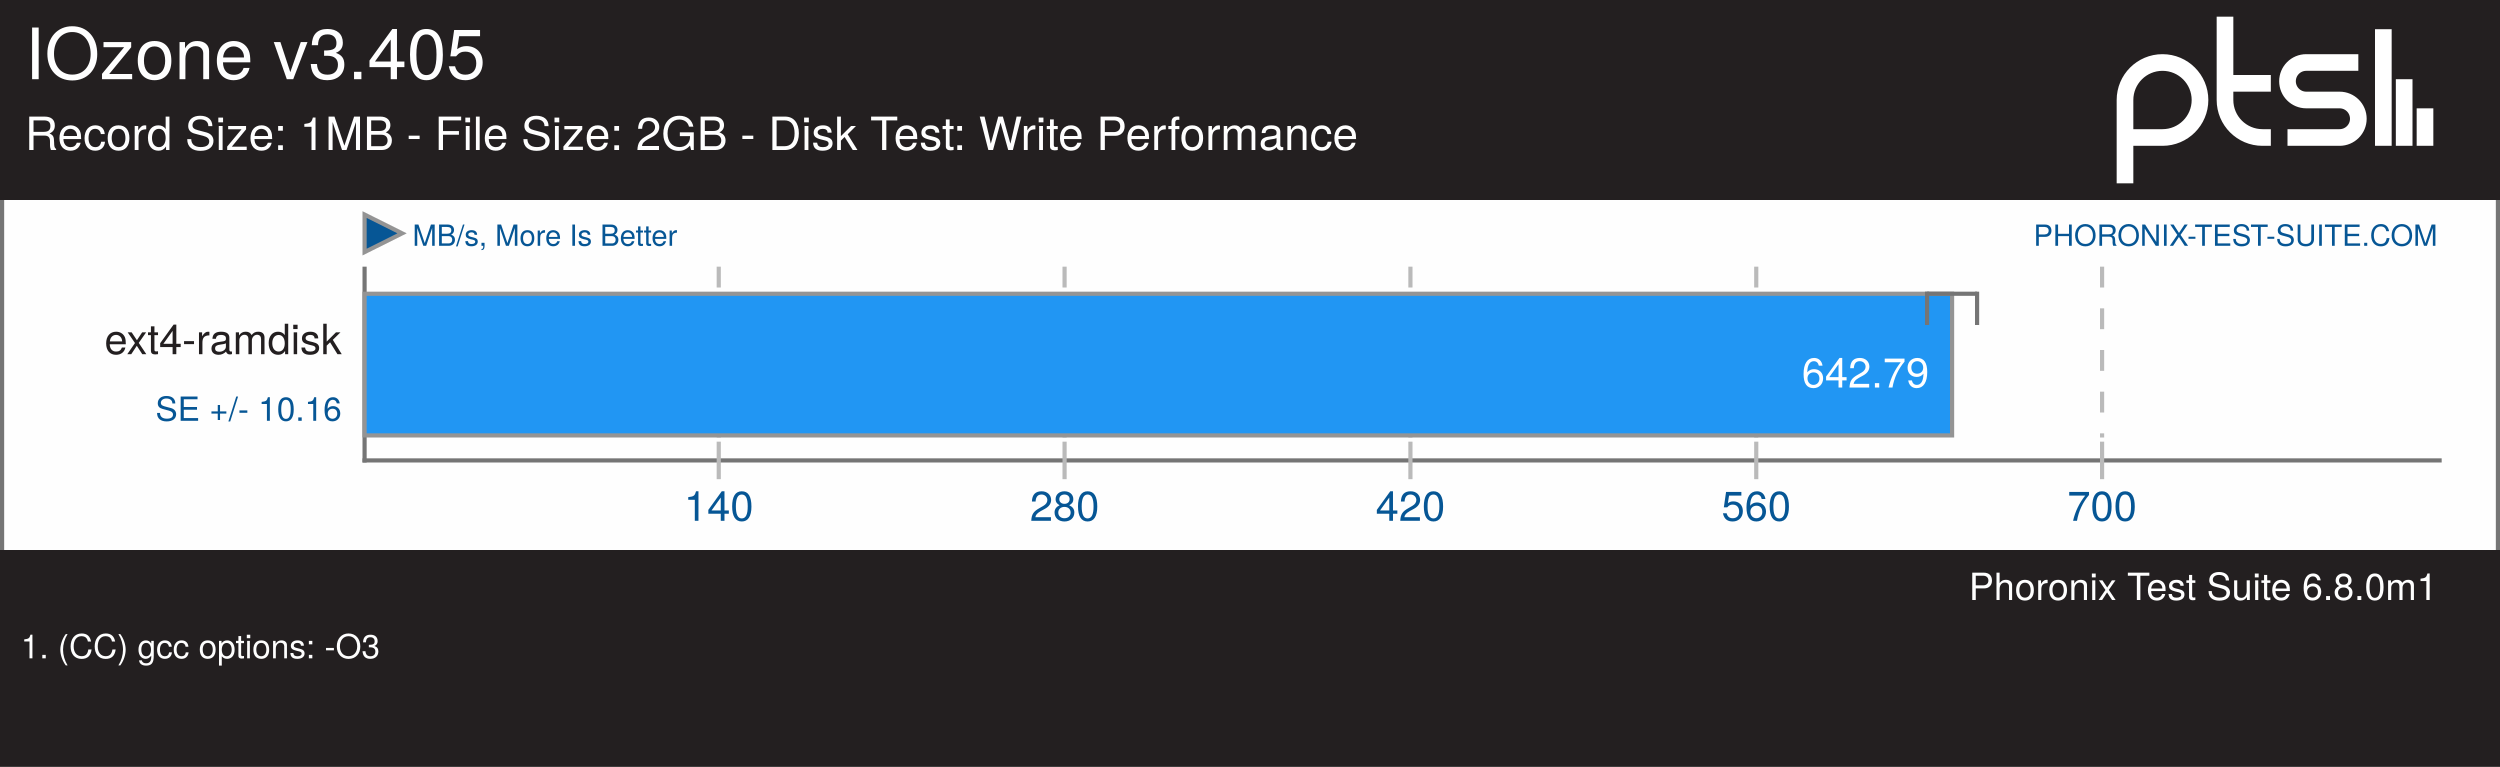
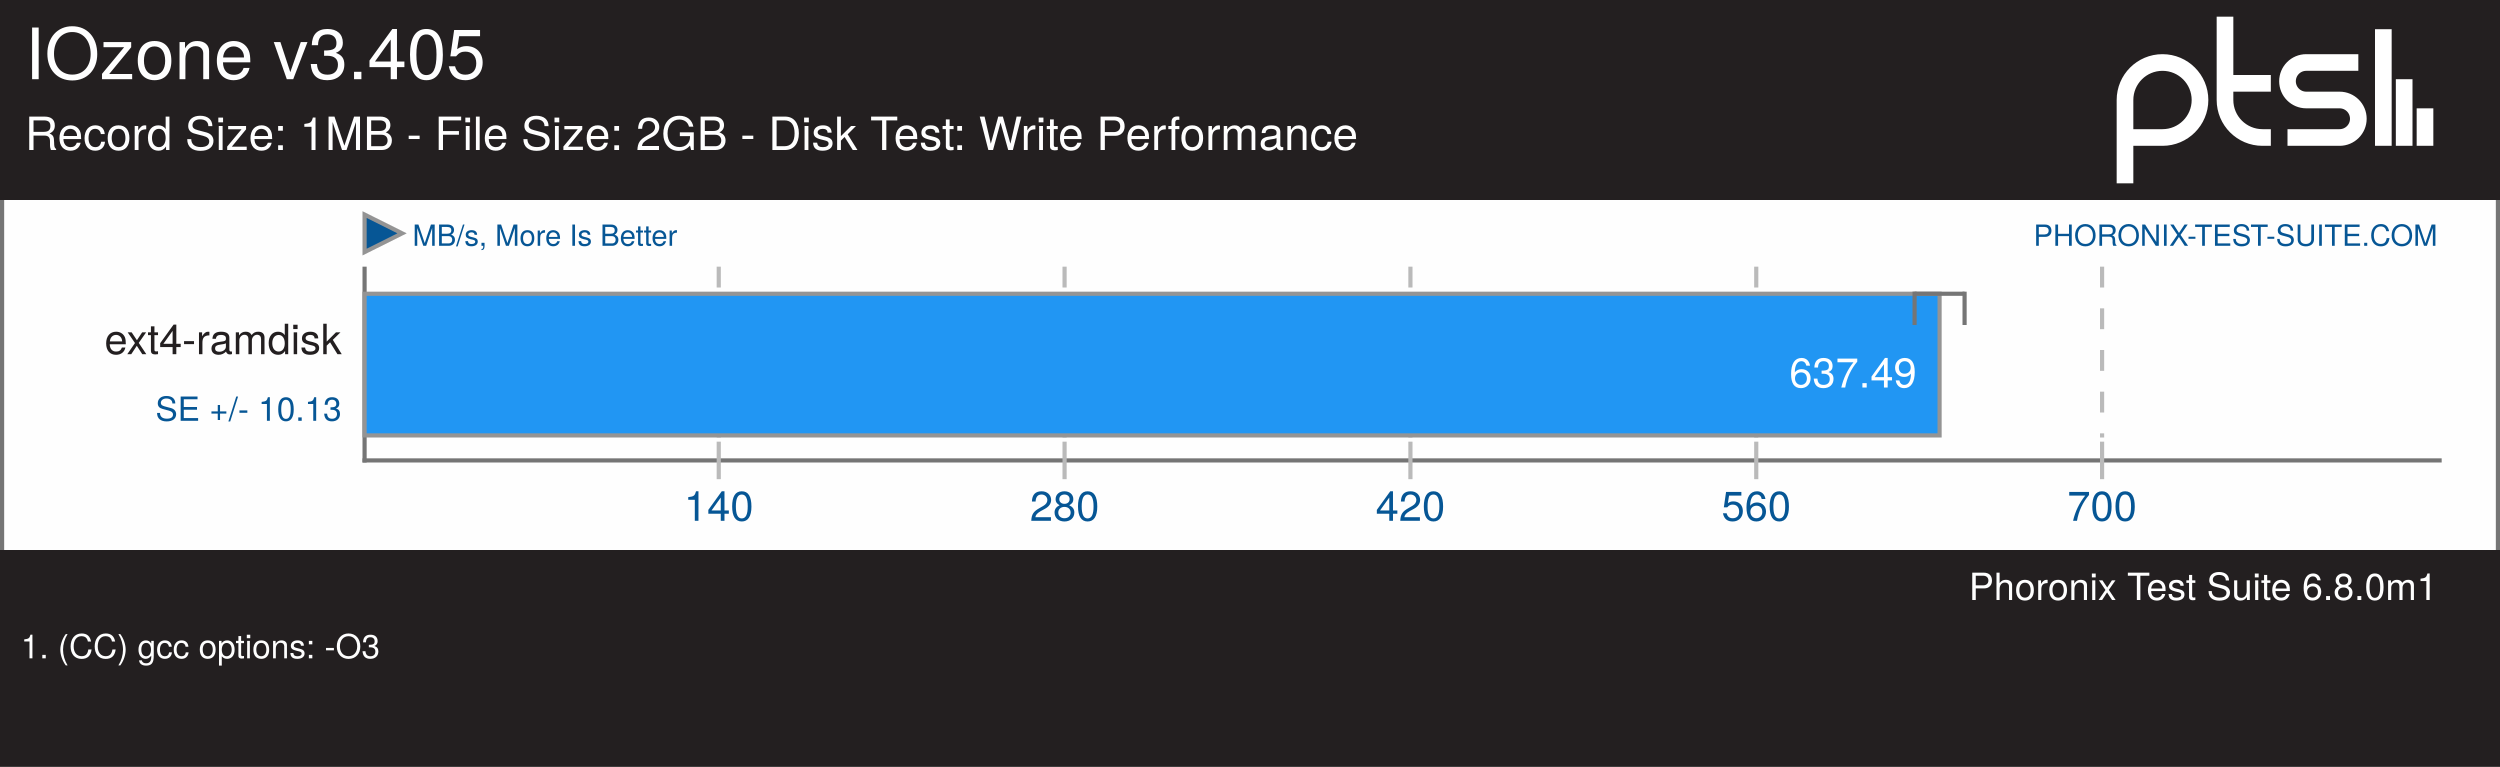
<svg xmlns="http://www.w3.org/2000/svg" xmlns:xlink="http://www.w3.org/1999/xlink" version="1.1" font-family="sans-serif, droid-sans, helvetica, verdana, tahoma" viewbox="0 0 600 184" width="600" height="184" preserveAspectRatio="xMinYMin meet">
  <rect x="0" y="0" width="600" height="184" fill="#FEFEFE" stroke="#757575" stroke-width="2" />
  <g stroke="#757575" stroke-width="1">
    <line x1="87.5" y1="64" x2="87.5" y2="111" />
    <line x1="87" y1="110.5" x2="586" y2="110.5" />
  </g>
  <a xlink:href="http://www.phoronix-test-suite.com/" xlink:show="new">
    <text x="585" y="59" font-size="7" fill="#065695" text-anchor="end" xlink:show="new">PHORONIX-TEST-SUITE.COM</text>
  </a>
  <polygon points="96.5,56 87.5,60.5 87.5,51.5" fill="#065695" stroke="#949494" stroke-width="1" />
  <text x="99" y="59" font-size="7" fill="#065695" text-anchor="start">MB/s, More Is Better</text>
  <rect x="0" y="0" width="600" height="48" fill="#231f20" />
  <a xlink:href="http://openbenchmarking.org/test/pts/iozone-1.8.0" xlink:show="new">
    <text x="6" y="19" font-size="17" fill="#FEFEFE" text-anchor="start" xlink:show="new">IOzone v3.405</text>
  </a>
  <text x="6" y="36" font-size="11" fill="#FEFEFE" text-anchor="start">Record Size: 1MB - File Size: 2GB - Disk Test: Write Performance</text>
  <path d="m74 22v9m-5-16v16m-5-28v28m-23-2h12.5c2.485 0 4.5-2.015 4.5-4.5s-2.015-4.5-4.5-4.5h-8c-2.485 0-4.5-2.015-4.5-4.5s2.015-4.5 4.5-4.5h12.5m-21 5h-11m11 13h-2c-4.971 0-9-4.029-9-9v-20m-24 40v-20c0-4.971 4.029-9 9-9 4.971 0 9 4.029 9 9s-4.029 9-9 9h-9" stroke="#ffffff" stroke-width="4" fill="none" transform="translate(508,4)" />
  <line x1="87.5" y1="110" x2="87.5" y2="110" stroke="#757575" stroke-width="11" stroke-dasharray="1,45" />
  <g font-size="10" fill="#231f20">
    <text x="82" y="85" text-anchor="end">ext4-ramdisk</text>
  </g>
  <g font-size="10" fill="#065695" text-anchor="middle">
    <text x="172.5" y="125">140</text>
    <text x="255.5" y="125">280</text>
    <text x="338.5" y="125">420</text>
    <text x="421.5" y="125">560</text>
    <text x="504.5" y="125">700</text>
  </g>
  <g stroke="#BABABA" stroke-width="1">
    <line x1="172.5" y1="64" x2="172.5" y2="105" stroke-dasharray="5,5" />
    <line x1="172.5" y1="106" x2="172.5" y2="115" />
    <line x1="255.5" y1="64" x2="255.5" y2="105" stroke-dasharray="5,5" />
    <line x1="255.5" y1="106" x2="255.5" y2="115" />
    <line x1="338.5" y1="64" x2="338.5" y2="105" stroke-dasharray="5,5" />
    <line x1="338.5" y1="106" x2="338.5" y2="115" />
    <line x1="421.5" y1="64" x2="421.5" y2="105" stroke-dasharray="5,5" />
    <line x1="421.5" y1="106" x2="421.5" y2="115" />
    <line x1="504.5" y1="64" x2="504.5" y2="105" stroke-dasharray="5,5" />
    <line x1="504.5" y1="106" x2="504.5" y2="115" />
  </g>
  <g stroke="#949494" stroke-width="1">
-     <rect x="87.5" y="70.5" height="34" width="381" fill="#2196f3" xlink:title="ext4-ramdisk: 642.79" />
+     <rect x="87.5" y="70.5" height="34" width="378" fill="#2196f3" xlink:title="ext4-ramdisk: 637.49" />
  </g>
  <g font-size="8" fill="#065695" text-anchor="end">
-     <text y="101" x="82">SE +/- 10.16</text>
+     <text y="101" x="82">SE +/- 10.13</text>
  </g>
  <g font-size="10" fill="#FFFFFF">
-     <text x="463" y="93" text-anchor="end">642.79</text>
+     <text x="460" y="93" text-anchor="end">637.49</text>
  </g>
-   <line x1="462.5" y1="70" x2="462.5" y2="78" stroke="#757575" stroke-width="1" />
-   <line x1="474.5" y1="70" x2="474.5" y2="78" stroke="#757575" stroke-width="1" />
-   <line x1="462.5" y1="70.5" x2="474.5" y2="70.5" stroke="#757575" stroke-width="1" />
+   <line x1="459.5" y1="70" x2="459.5" y2="78" stroke="#757575" stroke-width="1" />
+   <line x1="471.5" y1="70" x2="471.5" y2="78" stroke="#757575" stroke-width="1" />
+   <line x1="459.5" y1="70.5" x2="471.5" y2="70.5" stroke="#757575" stroke-width="1" />
  <rect x="0" y="132" width="600" height="52" fill="#231f20" />
  <a xlink:href="http://www.phoronix-test-suite.com/" xlink:show="new">
    <text x="585" y="144" font-size="9" fill="#FEFEFE" text-anchor="end" xlink:show="new">Phoronix Test Suite 6.8.0m1</text>
  </a>
  <text x="5" y="158" font-size="8" fill="#FEFEFE" text-anchor="start" xlink:title="-O3" width="595">1. (CC) gcc options: -O3</text>
</svg>
